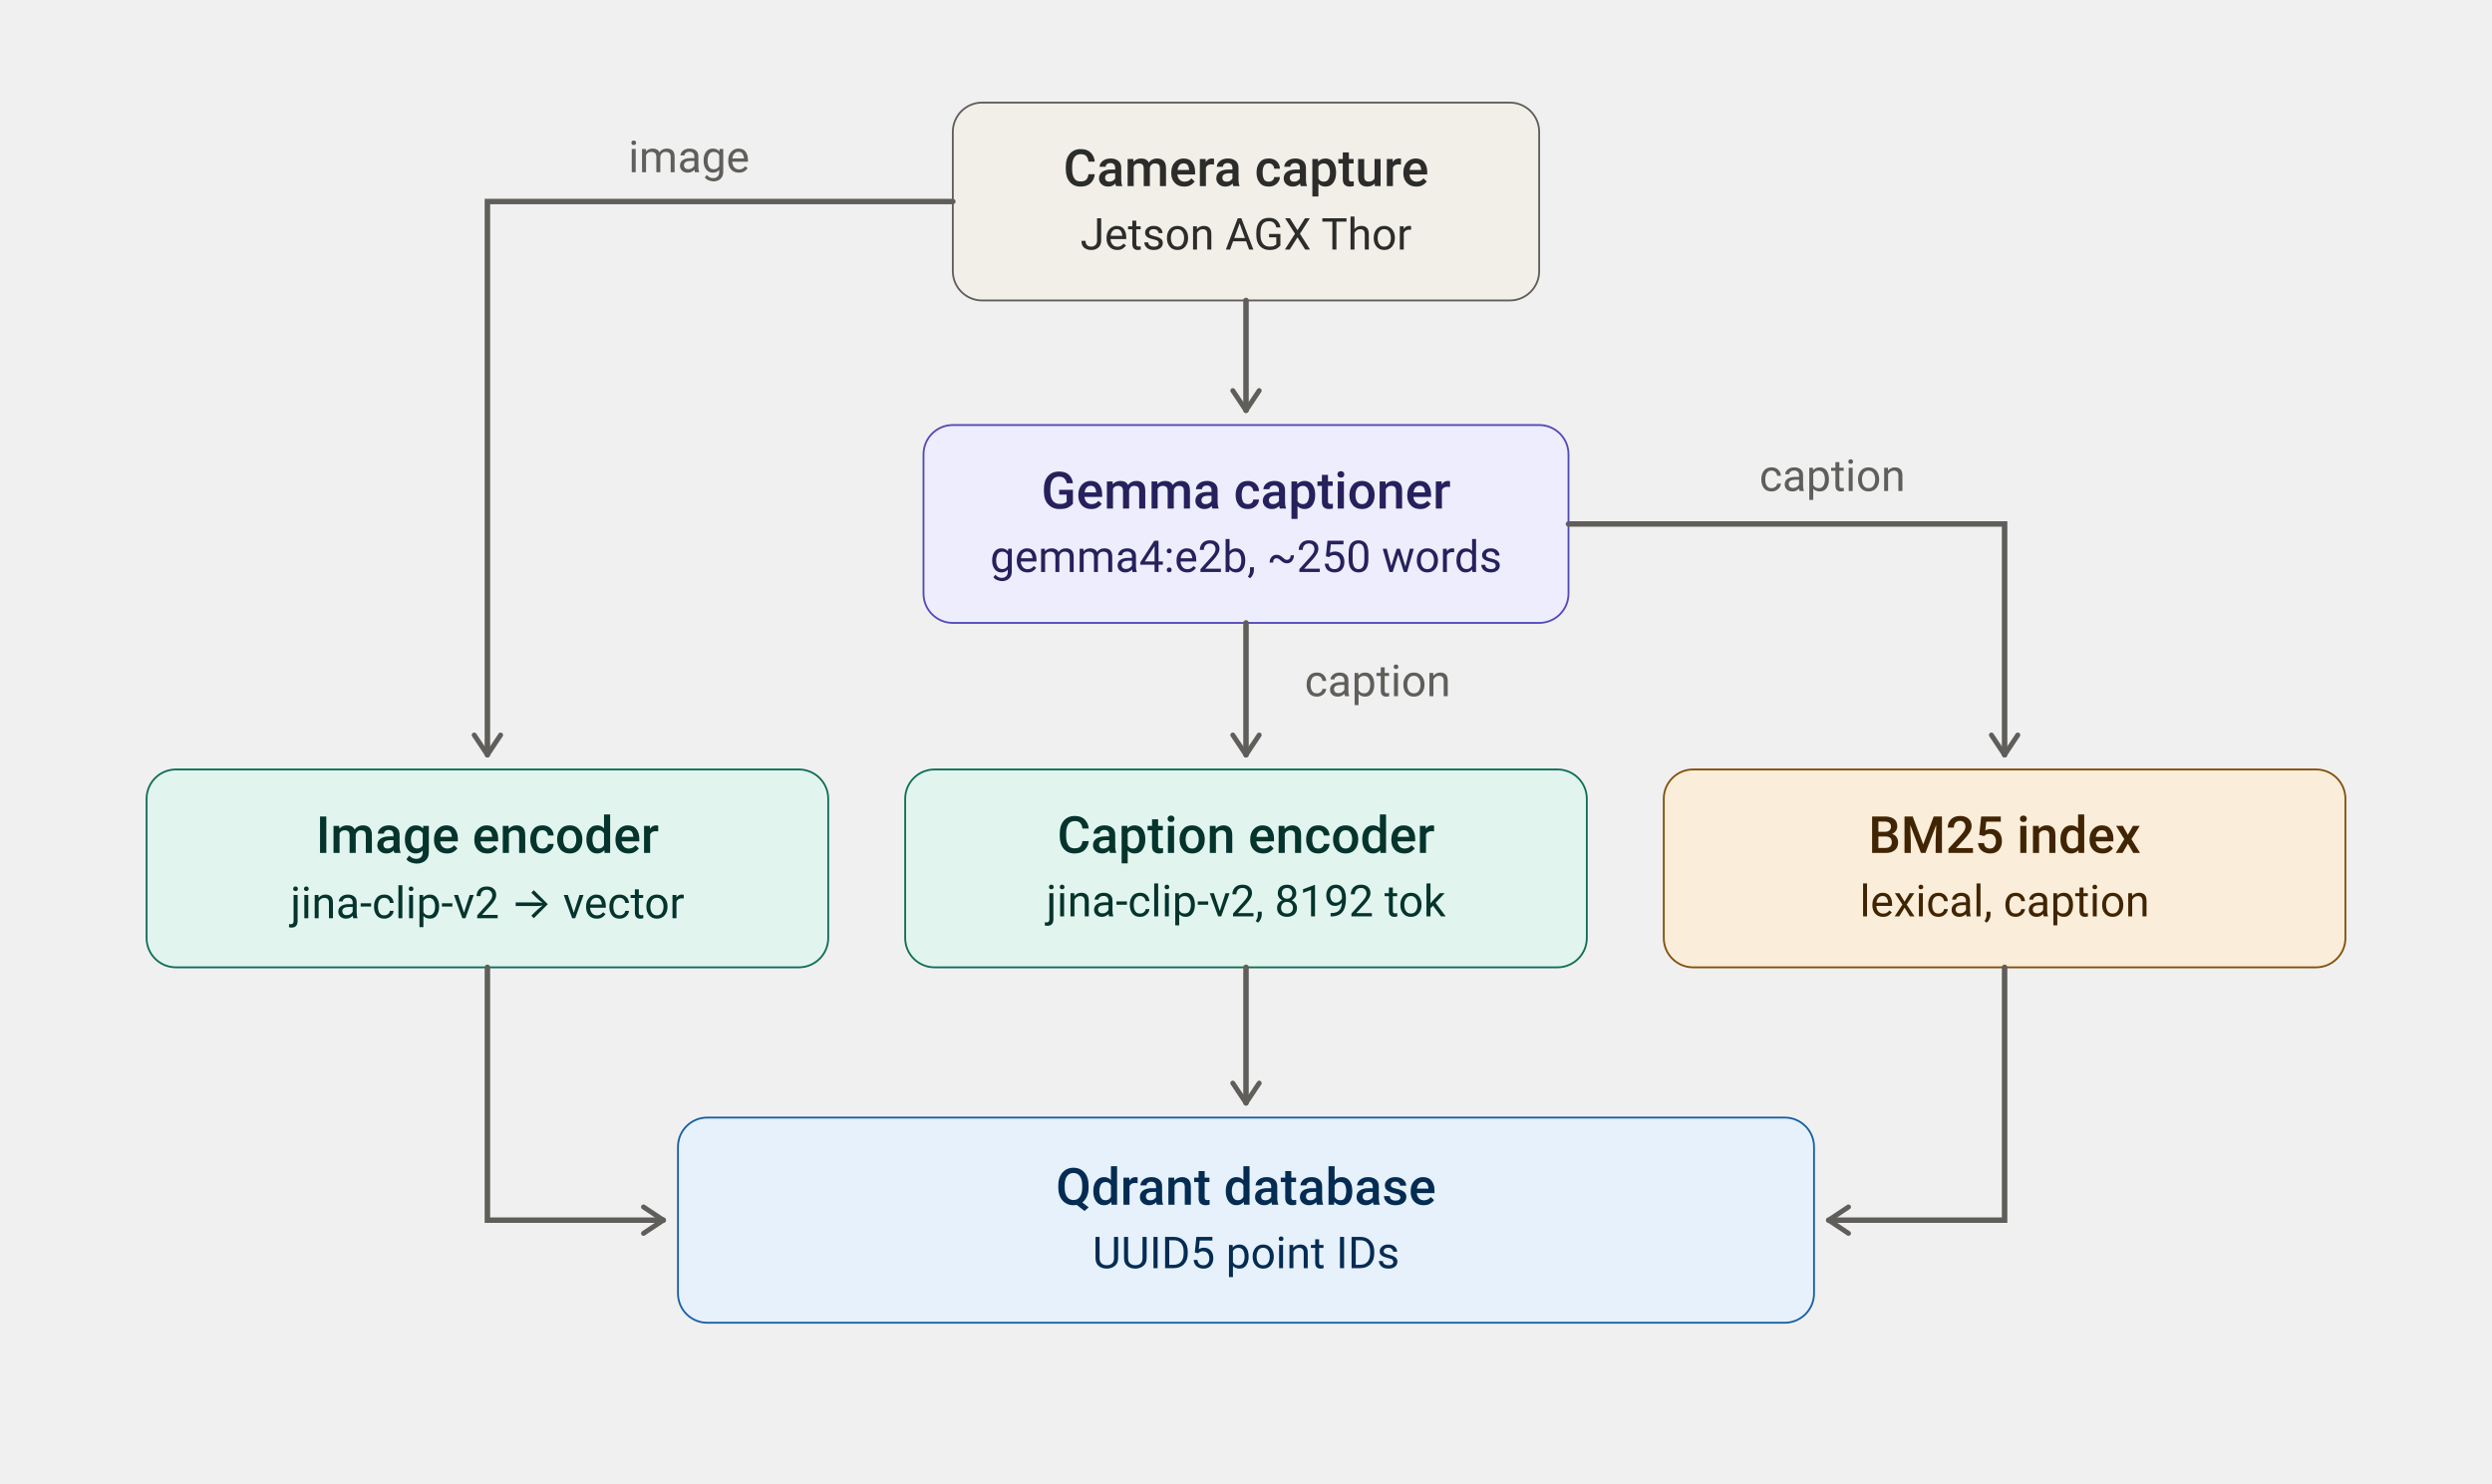
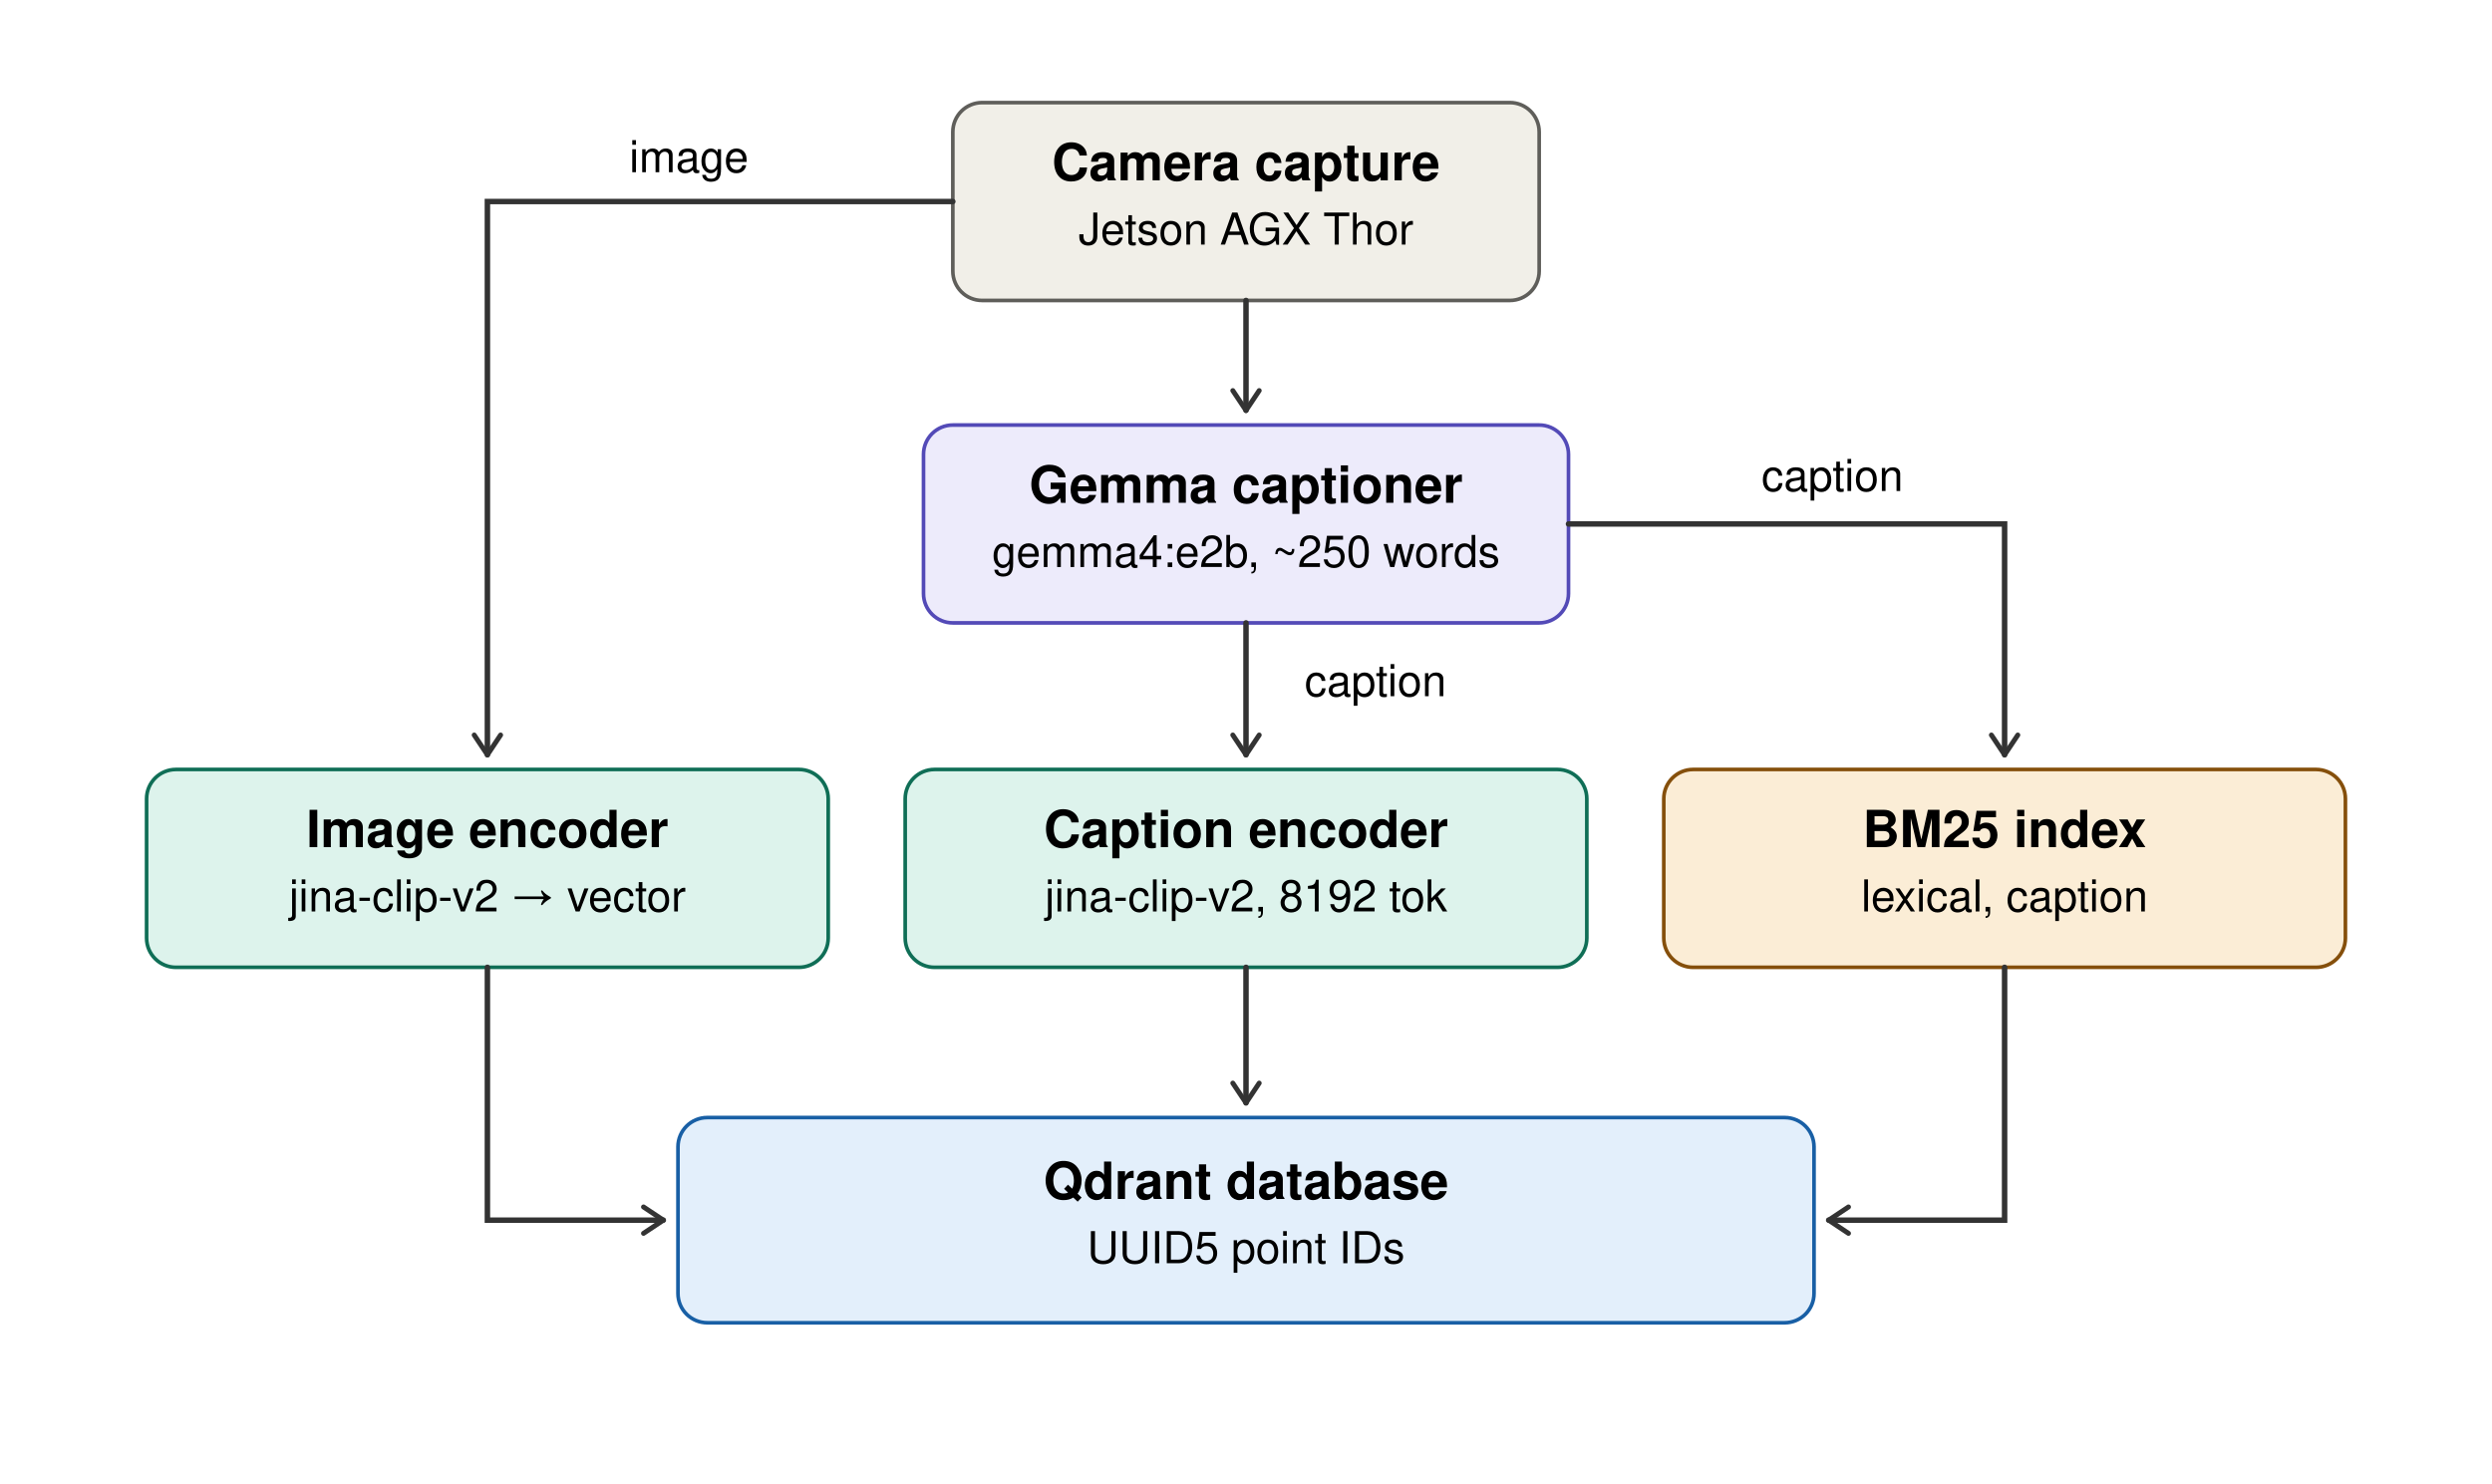
<svg xmlns="http://www.w3.org/2000/svg" width="680" viewBox="0 0 680 405" role="img">
-   <style>
- text{font-family:'Anthropic Sans',-apple-system,'Segoe UI',Roboto,sans-serif;}
- .th{font-size:14px;font-weight:500;}
- .ts{font-size:12px;}
- .arr{stroke:#5F5E5A;stroke-width:1.5;fill:none;stroke-linecap:round;}
- .lbl{fill:#5F5E5A;}
- rect.box{stroke-width:0.5;}
- .gray rect{fill:#F1EFE8;stroke:#5F5E5A;} .gray text{fill:#2C2C2A;}
- .purple rect{fill:#EEEDFE;stroke:#534AB7;} .purple text{fill:#26215C;}
- .teal rect{fill:#E1F5EE;stroke:#0F6E56;} .teal text{fill:#04342C;}
- .amber rect{fill:#FAEEDA;stroke:#854F0B;} .amber text{fill:#412402;}
- .blue rect{fill:#E6F1FB;stroke:#185FA5;} .blue text{fill:#042C53;}
- @media (prefers-color-scheme:dark){
-  .arr{stroke:#9c9a92;} .lbl{fill:#9c9a92;}
-  .gray rect{fill:#444441;stroke:#B4B2A9;} .gray text{fill:#D3D1C7;}
-  .purple rect{fill:#3C3489;stroke:#AFA9EC;} .purple text{fill:#CECBF6;}
-  .teal rect{fill:#085041;stroke:#5DCAA5;} .teal text{fill:#9FE1CB;}
-  .amber rect{fill:#633806;stroke:#EF9F27;} .amber text{fill:#FAC775;}
-  .blue rect{fill:#0C447C;stroke:#85B7EB;} .blue text{fill:#B5D4F4;}
- }
- </style>
+   <rect x="0" y="0" width="680" height="405" fill="#FFFFFF" />
  <defs>
    <marker id="arrow" viewBox="0 0 10 10" refX="8" refY="5" markerWidth="6" markerHeight="6" orient="auto-start-reverse">
-       <path d="M2 1L8 5L2 9" fill="none" stroke="context-stroke" stroke-width="1.5" stroke-linecap="round" stroke-linejoin="round" />
+       <path d="M2 1L8 5L2 9" fill="none" stroke="#333333" stroke-width="1.5" stroke-linecap="round" stroke-linejoin="round" />
    </marker>
  </defs>
-   <g class="gray">
-     <rect class="box" x="260" y="28" width="160" height="54" rx="8" />
-     <text class="th" x="340.0" y="46.0" text-anchor="middle" dominant-baseline="central">Camera capture</text>
-     <text class="ts" x="340.0" y="64.0" text-anchor="middle" dominant-baseline="central">Jetson AGX Thor</text>
-   </g>
-   <g class="purple">
-     <rect class="box" x="252" y="116" width="176" height="54" rx="8" />
-     <text class="th" x="340.0" y="134.0" text-anchor="middle" dominant-baseline="central">Gemma captioner</text>
-     <text class="ts" x="340.0" y="152.0" text-anchor="middle" dominant-baseline="central">gemma4:e2b, ~250 words</text>
-   </g>
-   <g class="teal">
-     <rect class="box" x="40" y="210" width="186" height="54" rx="8" />
-     <text class="th" x="133.0" y="228.0" text-anchor="middle" dominant-baseline="central">Image encoder</text>
-     <text class="ts" x="133.0" y="246.0" text-anchor="middle" dominant-baseline="central">jina-clip-v2 → vector</text>
-   </g>
-   <g class="teal">
-     <rect class="box" x="247" y="210" width="186" height="54" rx="8" />
-     <text class="th" x="340.0" y="228.0" text-anchor="middle" dominant-baseline="central">Caption encoder</text>
-     <text class="ts" x="340.0" y="246.0" text-anchor="middle" dominant-baseline="central">jina-clip-v2, 8192 tok</text>
-   </g>
-   <g class="amber">
-     <rect class="box" x="454" y="210" width="186" height="54" rx="8" />
-     <text class="th" x="547.0" y="228.0" text-anchor="middle" dominant-baseline="central">BM25 index</text>
-     <text class="ts" x="547.0" y="246.0" text-anchor="middle" dominant-baseline="central">lexical, caption</text>
-   </g>
-   <g class="blue">
-     <rect class="box" x="185" y="305" width="310" height="56" rx="8" />
-     <text class="th" x="340.0" y="324.0" text-anchor="middle" dominant-baseline="central">Qdrant database</text>
-     <text class="ts" x="340.0" y="342.0" text-anchor="middle" dominant-baseline="central">UUID5 point IDs</text>
-   </g>
-   <line x1="340" y1="82" x2="340" y2="112" class="arr" marker-end="url(#arrow)" />
-   <path d="M260 55 L133 55 L133 206" class="arr" marker-end="url(#arrow)" />
-   <text class="ts lbl" x="188" y="47" text-anchor="middle">image</text>
-   <line x1="340" y1="170" x2="340" y2="206" class="arr" marker-end="url(#arrow)" />
-   <text class="ts lbl" x="356" y="190" text-anchor="start">caption</text>
-   <path d="M428 143 L547 143 L547 206" class="arr" marker-end="url(#arrow)" />
-   <text class="ts lbl" x="500" y="134" text-anchor="middle">caption</text>
-   <path d="M133 264 L133 333 L181 333" class="arr" marker-end="url(#arrow)" />
-   <line x1="340" y1="264" x2="340" y2="301" class="arr" marker-end="url(#arrow)" />
-   <path d="M547 264 L547 333 L499 333" class="arr" marker-end="url(#arrow)" />
+   <rect x="260" y="28" width="160" height="54" rx="8" fill="#F1EFE8" stroke="#5F5E5A" stroke-width="1" />
+   <text x="340.0" y="46.0" text-anchor="middle" dominant-baseline="central" font-family="Segoe UI,Helvetica,Arial,sans-serif" font-size="14" font-weight="600" fill="#000000">Camera capture</text>
+   <text x="340.0" y="64.0" text-anchor="middle" dominant-baseline="central" font-family="Segoe UI,Helvetica,Arial,sans-serif" font-size="12" fill="#000000">Jetson AGX Thor</text>
+   <rect x="252" y="116" width="176" height="54" rx="8" fill="#EDEBFB" stroke="#534AB7" stroke-width="1" />
+   <text x="340.0" y="134.0" text-anchor="middle" dominant-baseline="central" font-family="Segoe UI,Helvetica,Arial,sans-serif" font-size="14" font-weight="600" fill="#000000">Gemma captioner</text>
+   <text x="340.0" y="152.0" text-anchor="middle" dominant-baseline="central" font-family="Segoe UI,Helvetica,Arial,sans-serif" font-size="12" fill="#000000">gemma4:e2b, ~250 words</text>
+   <rect x="40" y="210" width="186" height="54" rx="8" fill="#DDF3EC" stroke="#0F6E56" stroke-width="1" />
+   <text x="133.0" y="228.0" text-anchor="middle" dominant-baseline="central" font-family="Segoe UI,Helvetica,Arial,sans-serif" font-size="14" font-weight="600" fill="#000000">Image encoder</text>
+   <text x="133.0" y="246.0" text-anchor="middle" dominant-baseline="central" font-family="Segoe UI,Helvetica,Arial,sans-serif" font-size="12" fill="#000000">jina-clip-v2 → vector</text>
+   <rect x="247" y="210" width="186" height="54" rx="8" fill="#DDF3EC" stroke="#0F6E56" stroke-width="1" />
+   <text x="340.0" y="228.0" text-anchor="middle" dominant-baseline="central" font-family="Segoe UI,Helvetica,Arial,sans-serif" font-size="14" font-weight="600" fill="#000000">Caption encoder</text>
+   <text x="340.0" y="246.0" text-anchor="middle" dominant-baseline="central" font-family="Segoe UI,Helvetica,Arial,sans-serif" font-size="12" fill="#000000">jina-clip-v2, 8192 tok</text>
+   <rect x="454" y="210" width="186" height="54" rx="8" fill="#FBEDD6" stroke="#854F0B" stroke-width="1" />
+   <text x="547.0" y="228.0" text-anchor="middle" dominant-baseline="central" font-family="Segoe UI,Helvetica,Arial,sans-serif" font-size="14" font-weight="600" fill="#000000">BM25 index</text>
+   <text x="547.0" y="246.0" text-anchor="middle" dominant-baseline="central" font-family="Segoe UI,Helvetica,Arial,sans-serif" font-size="12" fill="#000000">lexical, caption</text>
+   <rect x="185" y="305" width="310" height="56" rx="8" fill="#E3EFFB" stroke="#185FA5" stroke-width="1" />
+   <text x="340.0" y="324.0" text-anchor="middle" dominant-baseline="central" font-family="Segoe UI,Helvetica,Arial,sans-serif" font-size="14" font-weight="600" fill="#000000">Qdrant database</text>
+   <text x="340.0" y="342.0" text-anchor="middle" dominant-baseline="central" font-family="Segoe UI,Helvetica,Arial,sans-serif" font-size="12" fill="#000000">UUID5 point IDs</text>
+   <path d="M340 82 L340 112" fill="none" stroke="#333333" stroke-width="1.5" stroke-linecap="round" marker-end="url(#arrow)" />
+   <path d="M260 55 L133 55 L133 206" fill="none" stroke="#333333" stroke-width="1.5" stroke-linecap="round" marker-end="url(#arrow)" />
+   <text x="188" y="47" text-anchor="middle" font-family="Segoe UI,Helvetica,Arial,sans-serif" font-size="12" fill="#000000">image</text>
+   <path d="M340 170 L340 206" fill="none" stroke="#333333" stroke-width="1.5" stroke-linecap="round" marker-end="url(#arrow)" />
+   <text x="356" y="190" text-anchor="start" font-family="Segoe UI,Helvetica,Arial,sans-serif" font-size="12" fill="#000000">caption</text>
+   <path d="M428 143 L547 143 L547 206" fill="none" stroke="#333333" stroke-width="1.5" stroke-linecap="round" marker-end="url(#arrow)" />
+   <text x="500" y="134" text-anchor="middle" font-family="Segoe UI,Helvetica,Arial,sans-serif" font-size="12" fill="#000000">caption</text>
+   <path d="M133 264 L133 333 L181 333" fill="none" stroke="#333333" stroke-width="1.5" stroke-linecap="round" marker-end="url(#arrow)" />
+   <path d="M340 264 L340 301" fill="none" stroke="#333333" stroke-width="1.5" stroke-linecap="round" marker-end="url(#arrow)" />
+   <path d="M547 264 L547 333 L499 333" fill="none" stroke="#333333" stroke-width="1.5" stroke-linecap="round" marker-end="url(#arrow)" />
</svg>
